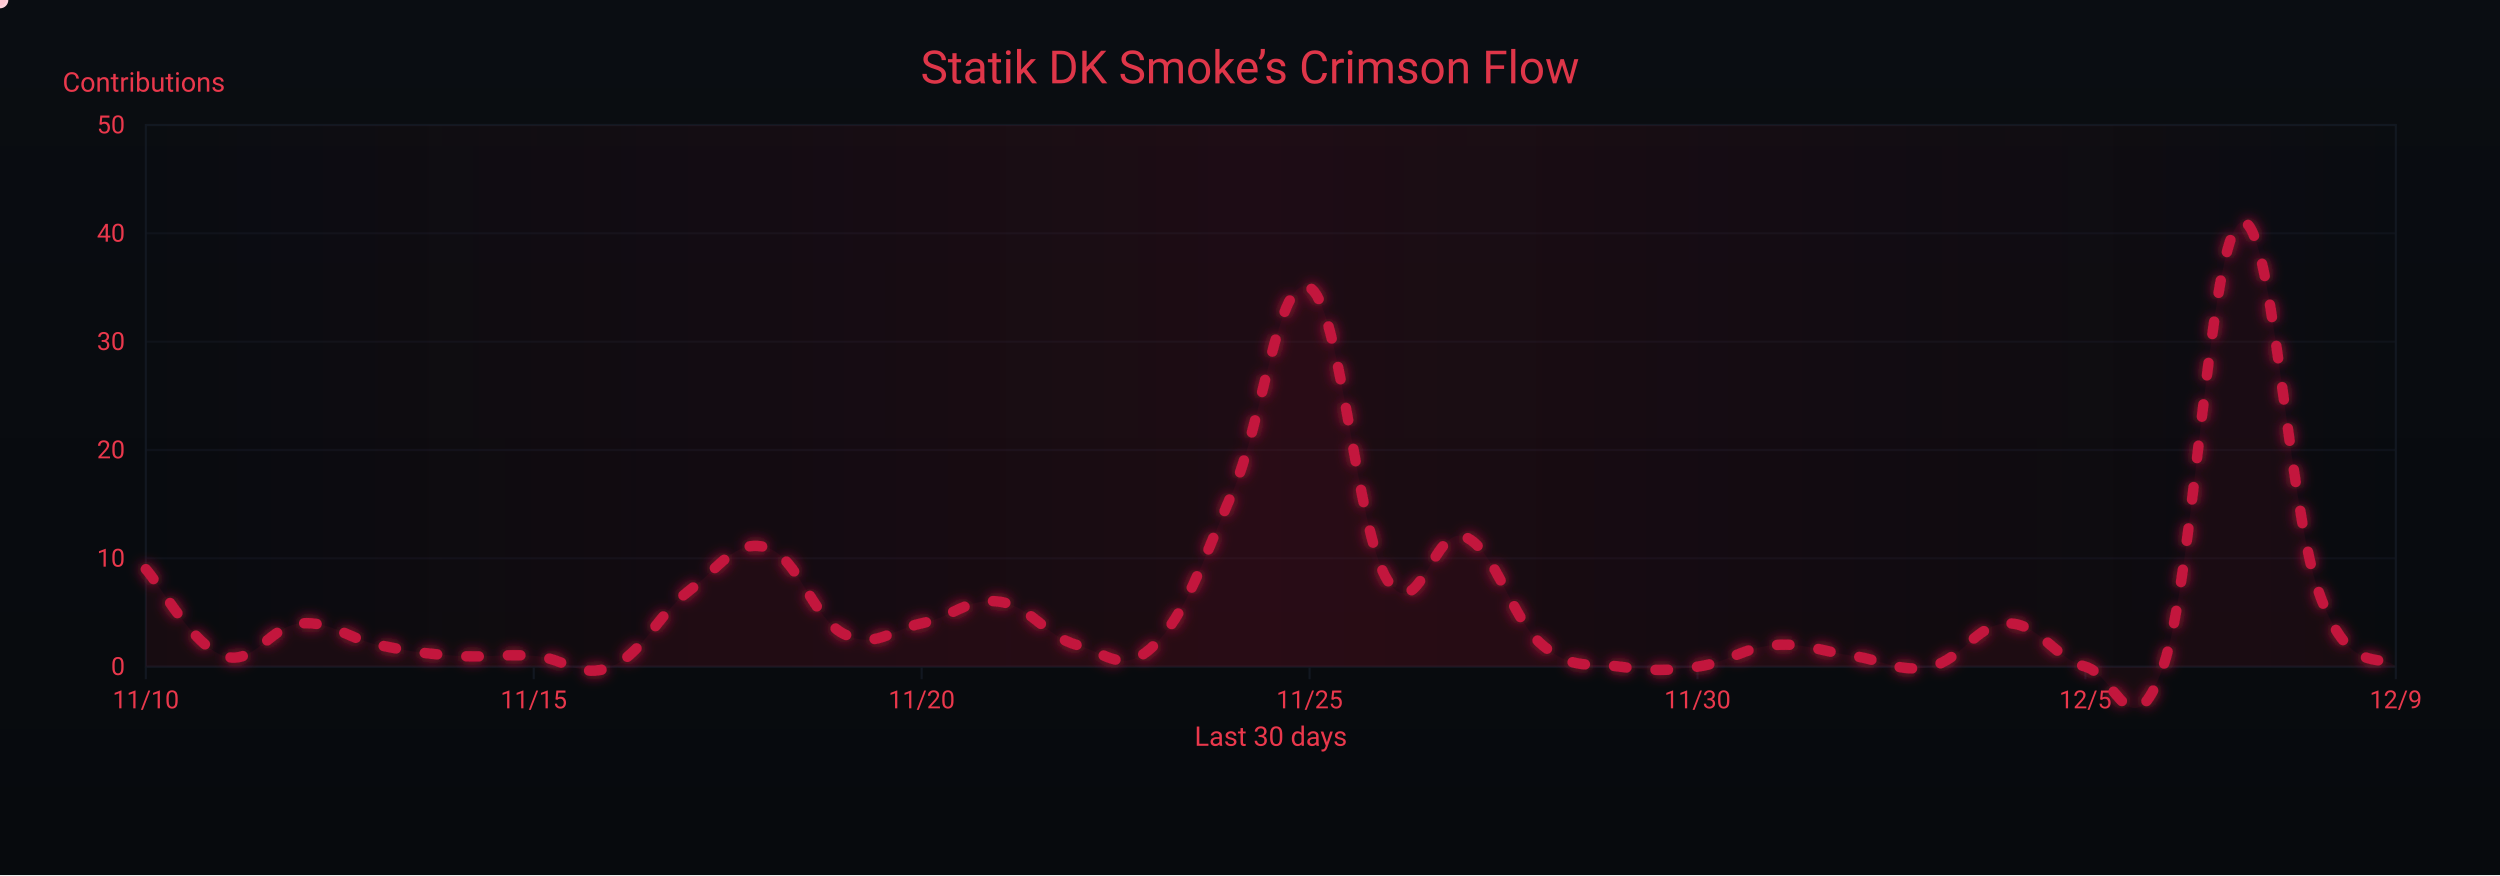
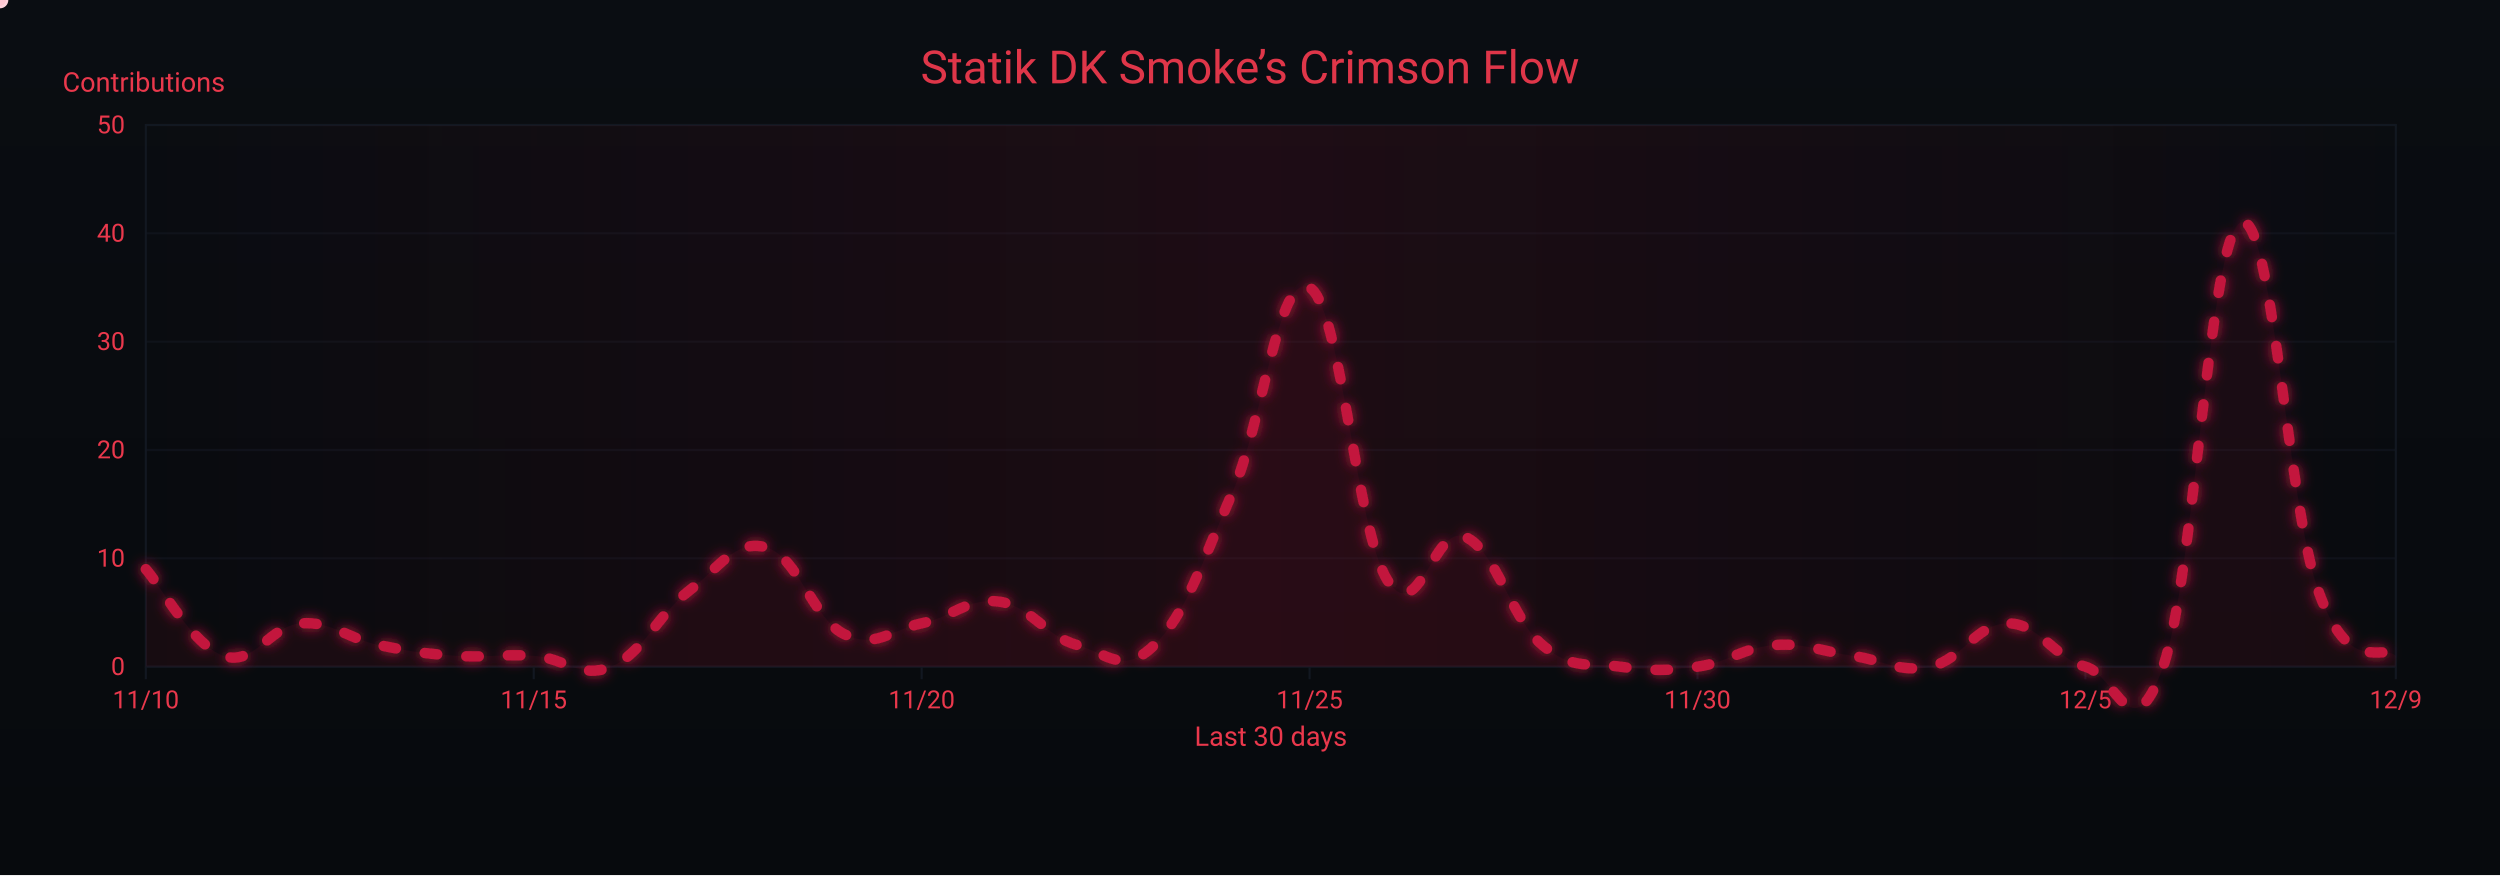
<svg xmlns="http://www.w3.org/2000/svg" width="1200" height="420" viewBox="0 0 1200 420" role="img" aria-label="Crimson Flow Graph">
  <defs>
    <linearGradient id="bgGrad" x1="0" y1="0" x2="0" y2="1">
      <stop offset="0%" stop-color="#0a0d12" />
      <stop offset="100%" stop-color="#070a0d" />
    </linearGradient>
    <filter id="glow">
      <feGaussianBlur stdDeviation="3" result="b1" />
      <feMerge>
        <feMergeNode in="b1" />
        <feMergeNode in="SourceGraphic" />
      </feMerge>
    </filter>
    <linearGradient id="sheen" x1="0" y1="0" x2="1" y2="0">
      <stop offset="0%" stop-color="#9b0e2a" stop-opacity="0" />
      <stop offset="50%" stop-color="#9b0e2a" stop-opacity=".14" />
      <stop offset="100%" stop-color="#9b0e2a" stop-opacity="0" />
      <animateTransform attributeName="gradientTransform" type="translate" from="-1 0" to="1 0" dur="9s" repeatCount="indefinite" />
    </linearGradient>
  </defs>
  <rect width="1200" height="420" fill="url(#bgGrad)" />
  <rect x="70" y="60" width="1080" height="260" fill="none" stroke="#121821" stroke-width="1" />
  <g font-family="ui-sans-serif,system-ui,-apple-system,Segoe UI,Roboto,Ubuntu,Arial" font-size="12">
    <path d="M70,320.0 H1150" stroke="#121821" stroke-width="1" opacity="0.6" />
    <text x="60" y="324.0" text-anchor="end" fill="#ea384c">0</text>
    <path d="M70,268.0 H1150" stroke="#121821" stroke-width="1" opacity="0.6" />
    <text x="60" y="272.0" text-anchor="end" fill="#ea384c">10</text>
    <path d="M70,216.0 H1150" stroke="#121821" stroke-width="1" opacity="0.6" />
    <text x="60" y="220.0" text-anchor="end" fill="#ea384c">20</text>
    <path d="M70,164.0 H1150" stroke="#121821" stroke-width="1" opacity="0.6" />
    <text x="60" y="168.0" text-anchor="end" fill="#ea384c">30</text>
    <path d="M70,112.0 H1150" stroke="#121821" stroke-width="1" opacity="0.6" />
    <text x="60" y="116.0" text-anchor="end" fill="#ea384c">40</text>
    <path d="M70,60.0 H1150" stroke="#121821" stroke-width="1" opacity="0.6" />
    <text x="60" y="64.0" text-anchor="end" fill="#ea384c">50</text>
    <text x="30" y="44" fill="#ea384c" font-size="13">Contributions</text>
  </g>
  <g font-family="ui-sans-serif,system-ui,-apple-system,Segoe UI,Roboto,Ubuntu,Arial" font-size="12">
    <path d="M70.0,320 V326" stroke="#121821" stroke-width="1" />
    <text x="70.0" y="340" text-anchor="middle" fill="#ea384c">11/10</text>
    <path d="M256.2,320 V326" stroke="#121821" stroke-width="1" />
    <text x="256.2" y="340" text-anchor="middle" fill="#ea384c">11/15</text>
    <path d="M442.4,320 V326" stroke="#121821" stroke-width="1" />
    <text x="442.4" y="340" text-anchor="middle" fill="#ea384c">11/20</text>
    <path d="M628.6,320 V326" stroke="#121821" stroke-width="1" />
    <text x="628.6" y="340" text-anchor="middle" fill="#ea384c">11/25</text>
    <path d="M814.8,320 V326" stroke="#121821" stroke-width="1" />
    <text x="814.8" y="340" text-anchor="middle" fill="#ea384c">11/30</text>
    <path d="M1001.0,320 V326" stroke="#121821" stroke-width="1" />
    <text x="1001.0" y="340" text-anchor="middle" fill="#ea384c">12/5</text>
    <path d="M1150.0,320 V326" stroke="#121821" stroke-width="1" />
    <text x="1150.0" y="340" text-anchor="middle" fill="#ea384c">12/9</text>
    <text x="610" y="358" text-anchor="middle" fill="#ea384c" font-size="13">Last 30 days</text>
  </g>
  <rect x="70" y="60" width="1080" height="260" fill="url(#sheen)" />
  <text x="600" y="40" text-anchor="middle" font-family="ui-sans-serif,system-ui,-apple-system,Segoe UI,Roboto,Ubuntu,Arial" font-size="22" fill="#ea384c" opacity=".95">Statik DK Smoke’s Crimson Flow</text>
-   <path d="M70.0,273.2 C77.4,281.5 92.3,309.6 107.2,314.8 C122.1,320.0 129.6,300.2 144.5,299.2 C159.4,298.2 166.8,306.5 181.7,309.6 C196.6,312.7 204.1,313.8 219.0,314.8 C233.9,315.8 241.3,313.8 256.2,314.8 C271.1,315.8 278.6,326.2 293.4,320.0 C308.3,313.8 315.8,295.0 330.7,283.6 C345.6,272.2 353.0,258.6 367.9,262.8 C382.8,267.0 390.3,297.1 405.2,304.4 C420.1,311.7 427.5,302.3 442.4,299.2 C457.3,296.1 464.8,286.7 479.7,288.8 C494.6,290.9 502.0,305.4 516.9,309.6 C531.8,313.8 539.2,324.2 554.1,309.6 C569.0,295.0 576.5,271.1 591.4,236.8 C606.3,202.5 613.7,129.7 628.6,138.0 C643.5,146.3 651.0,254.5 665.9,278.4 C680.8,302.3 688.2,251.4 703.1,257.6 C718.0,263.8 725.4,297.1 740.3,309.6 C755.2,322.1 762.7,317.9 777.6,320.0 C792.5,322.1 799.9,322.1 814.8,320.0 C829.7,317.9 837.2,310.6 852.1,309.6 C867.0,308.6 874.4,312.7 889.3,314.8 C904.2,316.9 911.7,323.1 926.6,320.0 C941.4,316.9 948.9,299.2 963.8,299.2 C978.7,299.2 986.1,315.8 1001.0,320.0 C1015.9,324.2 1023.4,362.6 1038.3,320.0 C1053.2,277.4 1060.6,114.1 1075.5,106.8 C1090.4,99.5 1097.9,241.0 1112.8,283.6 C1127.7,326.2 1142.6,312.7 1150.0,320.0 L 1150,320 L 70,320 Z" fill="#7a0f26" opacity=".13">
+   <path d="M70.0,273.2 C77.4,281.5 92.3,309.6 107.2,314.8 C122.1,320.0 129.6,300.2 144.5,299.2 C159.4,298.2 166.8,306.5 181.7,309.6 C196.6,312.7 204.1,313.8 219.0,314.8 C233.9,315.8 241.3,313.8 256.2,314.8 C271.1,315.8 278.6,326.2 293.4,320.0 C308.3,313.8 315.8,295.0 330.7,283.6 C345.6,272.2 353.0,258.6 367.9,262.8 C382.8,267.0 390.3,297.1 405.2,304.4 C420.1,311.7 427.5,302.3 442.4,299.2 C457.3,296.1 464.8,286.7 479.7,288.8 C494.6,290.9 502.0,305.4 516.9,309.6 C531.8,313.8 539.2,324.2 554.1,309.6 C569.0,295.0 576.5,271.1 591.4,236.8 C606.3,202.5 613.7,129.7 628.6,138.0 C643.5,146.3 651.0,254.5 665.9,278.4 C680.8,302.3 688.2,251.4 703.1,257.6 C718.0,263.8 725.4,297.1 740.3,309.6 C755.2,322.1 762.7,317.9 777.6,320.0 C792.5,322.1 799.9,322.1 814.8,320.0 C829.7,317.9 837.2,310.6 852.1,309.6 C867.0,308.6 874.4,312.7 889.3,314.8 C904.2,316.9 911.7,323.1 926.6,320.0 C941.4,316.9 948.9,299.2 963.8,299.2 C978.7,299.2 986.1,315.8 1001.0,320.0 C1015.9,324.2 1023.4,362.6 1038.3,320.0 C1053.2,277.4 1060.6,114.1 1075.5,106.8 C1090.4,99.5 1097.9,242.0 1112.8,283.6 C1127.7,325.2 1142.6,308.6 1150.0,314.8 L 1150,320 L 70,320 Z" fill="#7a0f26" opacity=".13">
    <animate attributeName="opacity" values=".10;.17;.10" dur="6s" repeatCount="indefinite" />
  </path>
-   <path id="curve" d="M70.0,273.2 C77.4,281.5 92.3,309.6 107.2,314.8 C122.1,320.0 129.6,300.2 144.5,299.2 C159.4,298.2 166.8,306.5 181.7,309.6 C196.6,312.7 204.1,313.8 219.0,314.8 C233.9,315.8 241.3,313.8 256.2,314.8 C271.1,315.8 278.6,326.2 293.4,320.0 C308.3,313.8 315.8,295.0 330.7,283.6 C345.6,272.2 353.0,258.6 367.9,262.8 C382.8,267.0 390.3,297.1 405.2,304.4 C420.1,311.7 427.5,302.3 442.4,299.2 C457.3,296.1 464.8,286.7 479.7,288.8 C494.6,290.9 502.0,305.4 516.9,309.6 C531.8,313.8 539.2,324.2 554.1,309.6 C569.0,295.0 576.5,271.1 591.4,236.8 C606.3,202.5 613.7,129.7 628.6,138.0 C643.5,146.3 651.0,254.5 665.9,278.4 C680.8,302.3 688.2,251.4 703.1,257.6 C718.0,263.8 725.4,297.1 740.3,309.6 C755.2,322.1 762.7,317.9 777.6,320.0 C792.5,322.1 799.9,322.1 814.8,320.0 C829.7,317.9 837.2,310.6 852.1,309.6 C867.0,308.6 874.4,312.7 889.3,314.8 C904.2,316.9 911.7,323.1 926.6,320.0 C941.4,316.9 948.9,299.2 963.8,299.2 C978.7,299.2 986.1,315.8 1001.0,320.0 C1015.9,324.2 1023.4,362.6 1038.3,320.0 C1053.2,277.4 1060.6,114.1 1075.5,106.8 C1090.4,99.5 1097.9,241.0 1112.8,283.6 C1127.7,326.2 1142.6,312.7 1150.0,320.0" fill="none" stroke="#c3193d" stroke-width="5" stroke-linecap="round" stroke-linejoin="round" stroke-dasharray="6 14" filter="url(#glow)">
+   <path id="curve" d="M70.0,273.2 C77.4,281.5 92.3,309.6 107.2,314.8 C122.1,320.0 129.6,300.2 144.5,299.2 C159.4,298.2 166.8,306.5 181.7,309.6 C196.6,312.7 204.1,313.8 219.0,314.8 C233.9,315.8 241.3,313.8 256.2,314.8 C271.1,315.8 278.6,326.2 293.4,320.0 C308.3,313.8 315.8,295.0 330.7,283.6 C345.6,272.2 353.0,258.6 367.9,262.8 C382.8,267.0 390.3,297.1 405.2,304.4 C420.1,311.7 427.5,302.3 442.4,299.2 C457.3,296.1 464.8,286.7 479.7,288.8 C494.6,290.9 502.0,305.4 516.9,309.6 C531.8,313.8 539.2,324.2 554.1,309.6 C569.0,295.0 576.5,271.1 591.4,236.8 C606.3,202.5 613.7,129.7 628.6,138.0 C643.5,146.3 651.0,254.5 665.9,278.4 C680.8,302.3 688.2,251.4 703.1,257.6 C718.0,263.8 725.4,297.1 740.3,309.6 C755.2,322.1 762.7,317.9 777.6,320.0 C792.5,322.1 799.9,322.1 814.8,320.0 C829.7,317.9 837.2,310.6 852.1,309.6 C867.0,308.6 874.4,312.7 889.3,314.8 C904.2,316.9 911.7,323.1 926.6,320.0 C941.4,316.9 948.9,299.2 963.8,299.2 C978.7,299.2 986.1,315.8 1001.0,320.0 C1015.9,324.2 1023.4,362.6 1038.3,320.0 C1053.2,277.4 1060.6,114.1 1075.5,106.8 C1090.4,99.5 1097.9,242.0 1112.8,283.6 C1127.7,325.2 1142.6,308.6 1150.0,314.8" fill="none" stroke="#c3193d" stroke-width="5" stroke-linecap="round" stroke-linejoin="round" stroke-dasharray="6 14" filter="url(#glow)">
    <animate attributeName="stroke-dashoffset" values="0;-220" dur="4.8s" repeatCount="indefinite" />
  </path>
  <g fill="#ffd1db">
    <circle r="4">
      <animateMotion dur="7s" rotate="auto" repeatCount="indefinite">
        <mpath href="#curve" />
      </animateMotion>
      <animate attributeName="opacity" values="1;.3;1" dur="2.2s" repeatCount="indefinite" />
    </circle>
    <circle r="3" fill="#ffffff">
      <animateMotion dur="8.2s" begin="1s" rotate="auto" repeatCount="indefinite">
        <mpath href="#curve" />
      </animateMotion>
      <animate attributeName="opacity" values=".7;.2;.7" dur="2.4s" repeatCount="indefinite" />
    </circle>
    <circle r="3" fill="#ffc7d3">
      <animateMotion dur="6s" begin="2s" rotate="auto" repeatCount="indefinite">
        <mpath href="#curve" />
      </animateMotion>
      <animate attributeName="opacity" values=".8;.3;.8" dur="2s" repeatCount="indefinite" />
    </circle>
  </g>
</svg>
